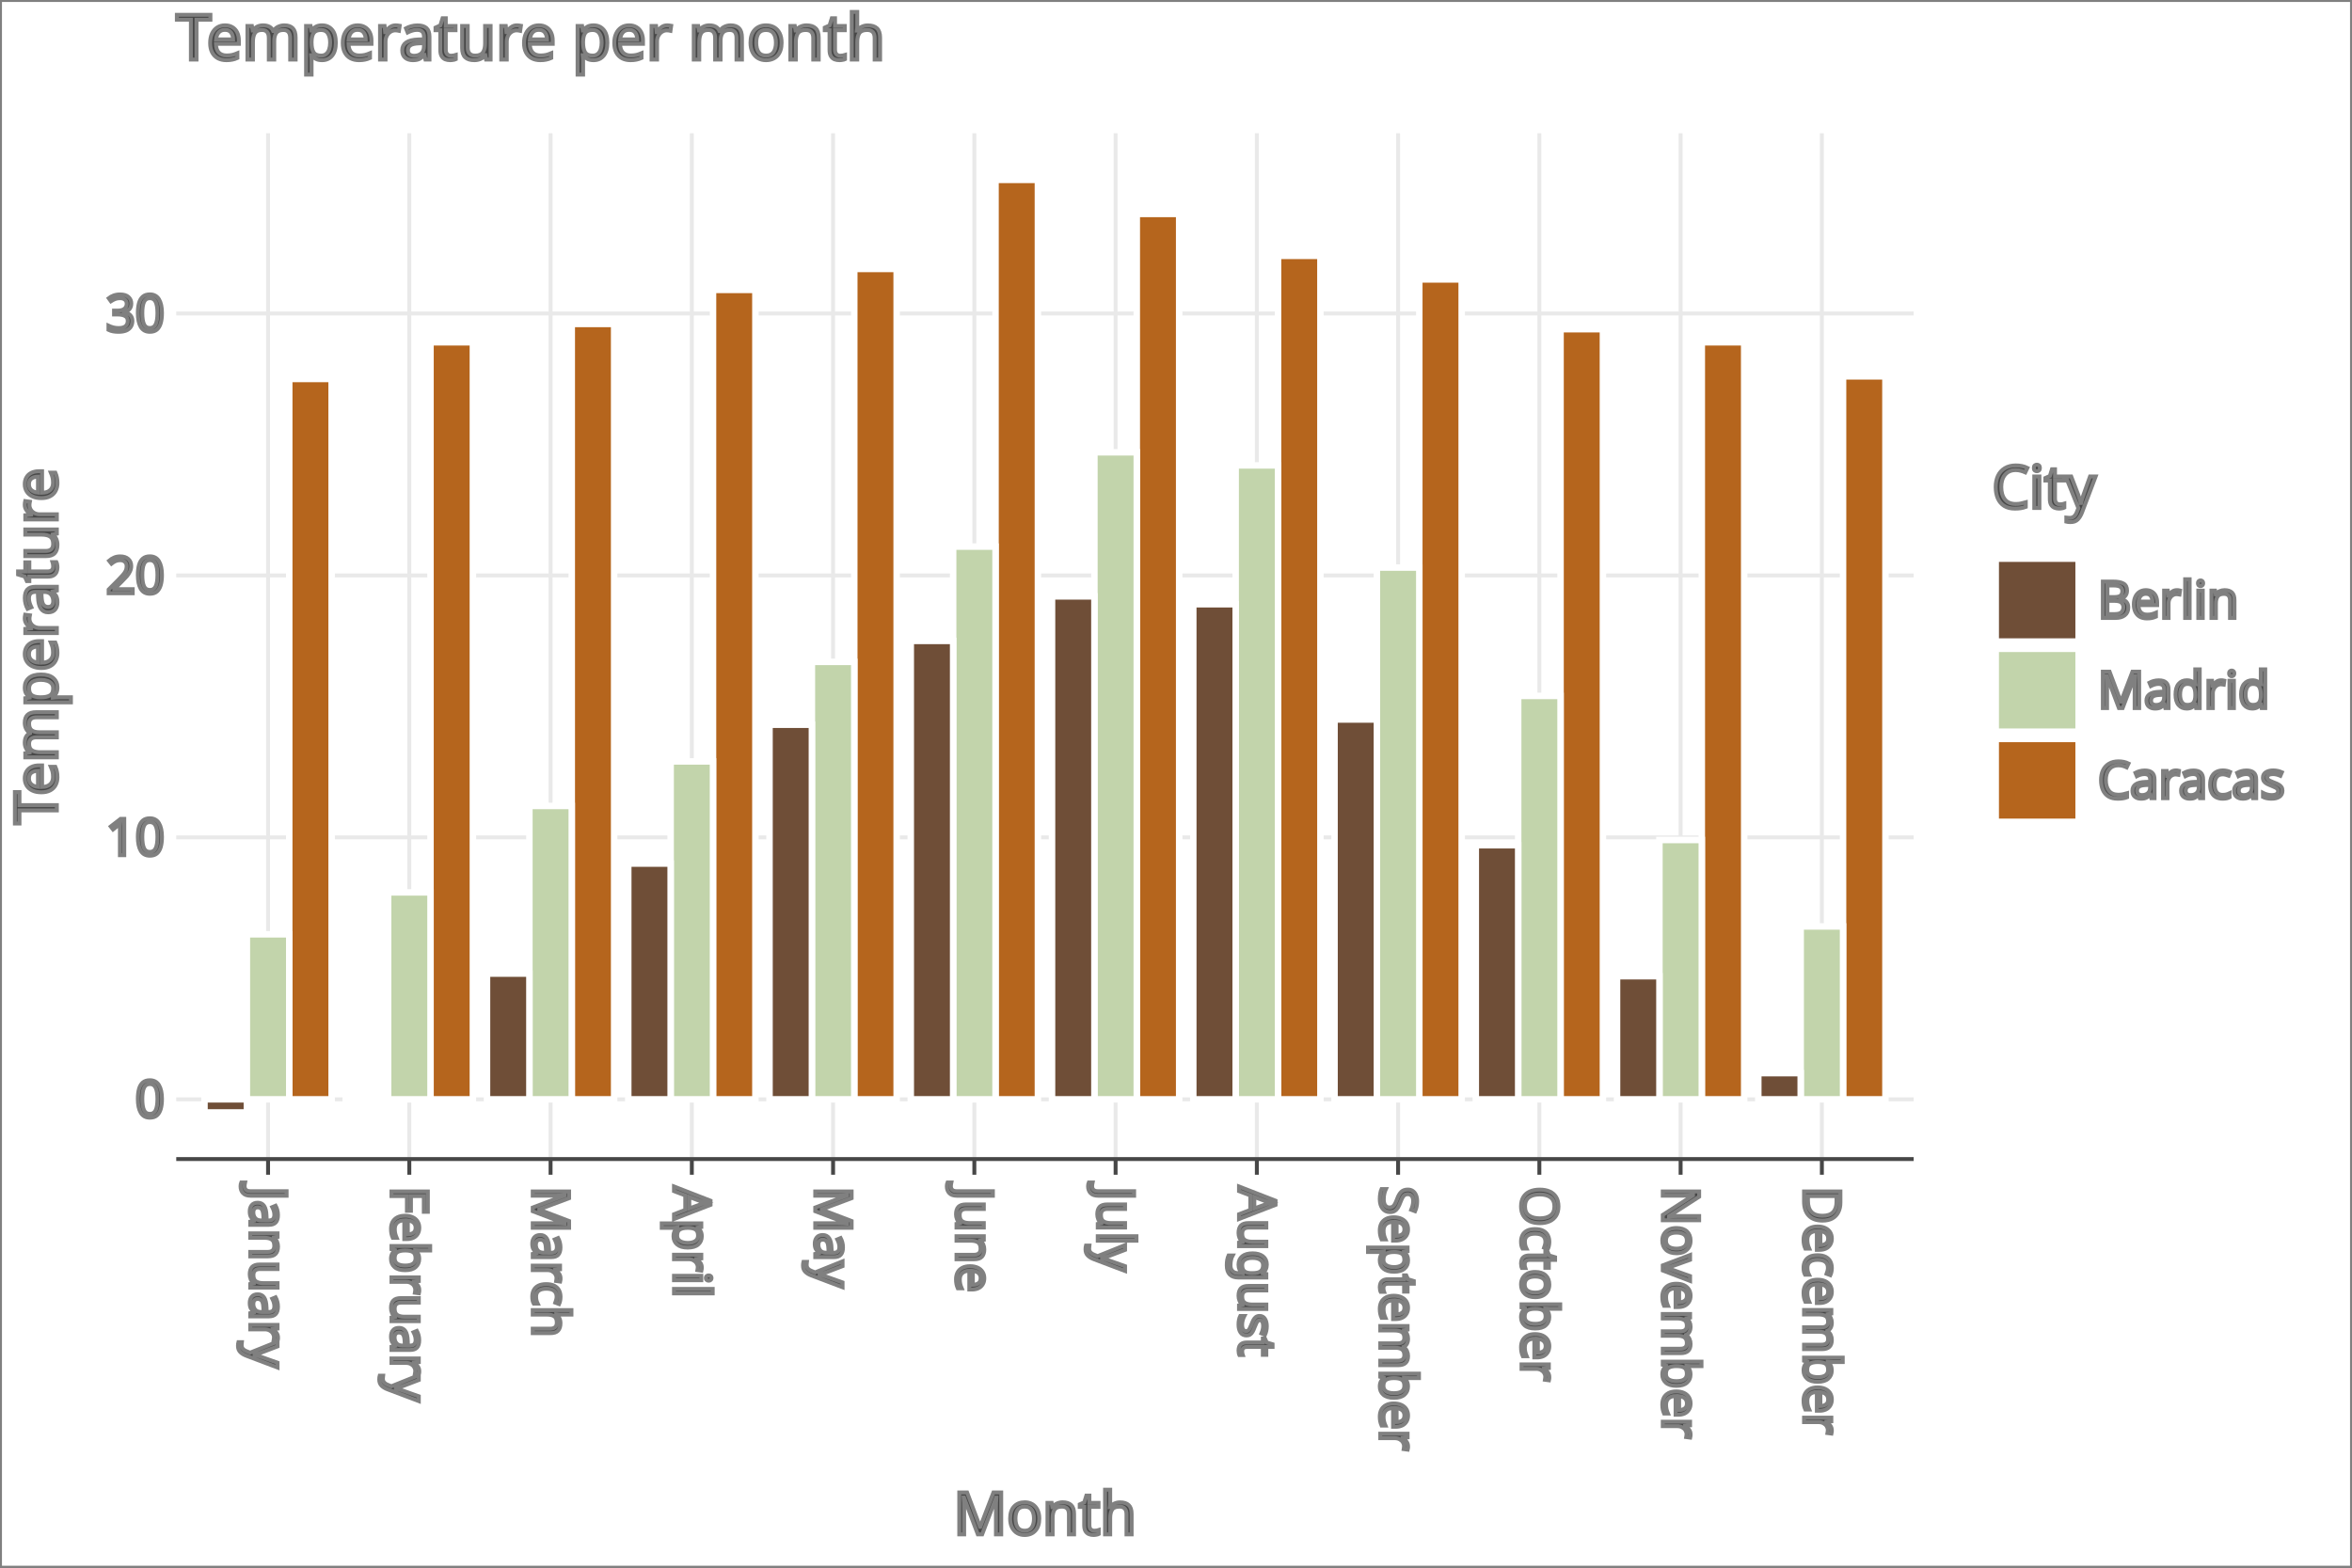
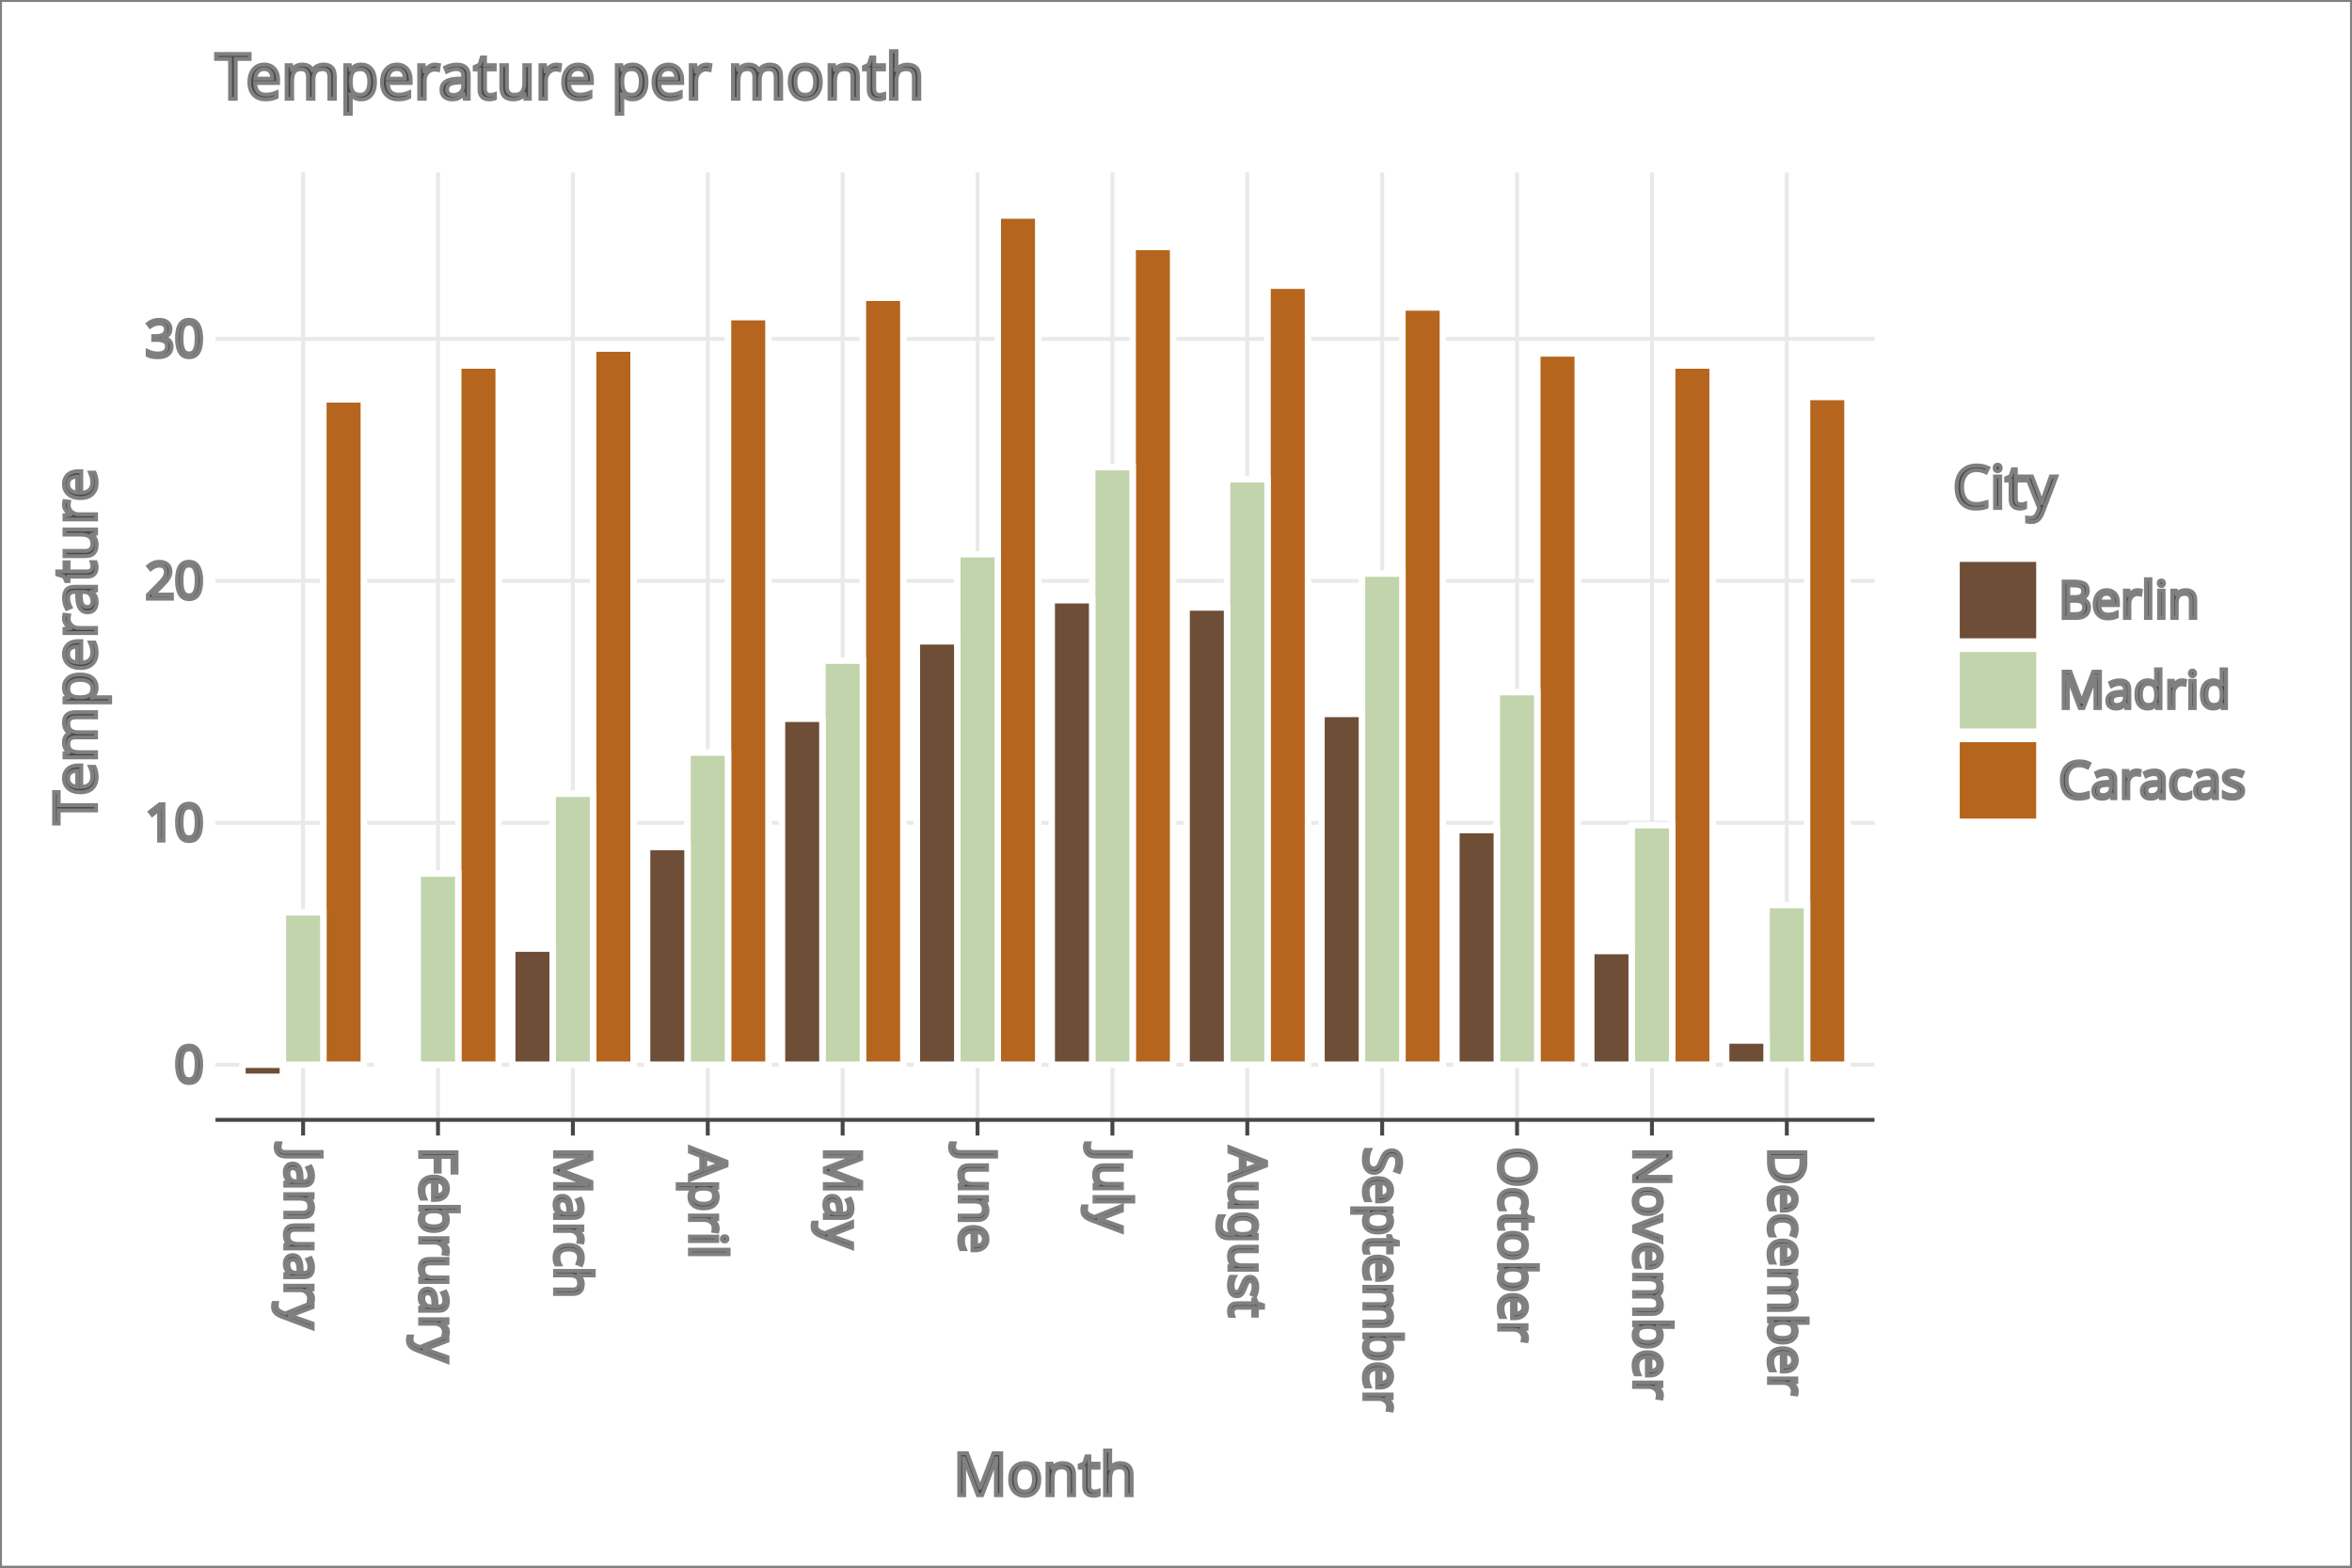
<svg xmlns="http://www.w3.org/2000/svg" class="plt-container" width="600.0" height="400.0" stroke="gray" stroke-width="1">
  <style type="text/css">
  .plt-container {
   font-family: Lucida Grande, sans-serif;
   user-select: none;
   -webkit-user-select: none;
   -moz-user-select: none;
   -ms-user-select: none;
}
text {
   text-rendering: optimizeLegibility;
}
- #p23Db18 .plot-title {
+ #p4g00Es .plot-title {
   fill: #474747;
   font-family: Lucida Grande, sans-serif;
   font-size: 16.0px;
   font-weight: normal;
   font-style: normal;   
}
- #p23Db18 .plot-subtitle {
+ #p4g00Es .plot-subtitle {
   fill: #474747;
   font-family: Lucida Grande, sans-serif;
   font-size: 15.0px;
   font-weight: normal;
   font-style: normal;   
}
- #p23Db18 .plot-caption {
-    fill: #474747;
-    font-family: Lucida Grande, sans-serif;
-    font-size: 13.0px;
-    font-weight: normal;
-    font-style: normal;   
- }
- #p23Db18 .legend-title {
+ #p4g00Es .plot-caption {
+    fill: #474747;
+    font-family: Lucida Grande, sans-serif;
+    font-size: 13.0px;
+    font-weight: normal;
+    font-style: normal;   
+ }
+ #p4g00Es .legend-title {
   fill: #474747;
   font-family: Lucida Grande, sans-serif;
   font-size: 15.0px;
   font-weight: normal;
   font-style: normal;   
}
- #p23Db18 .legend-item {
-    fill: #474747;
-    font-family: Lucida Grande, sans-serif;
-    font-size: 13.0px;
-    font-weight: normal;
-    font-style: normal;   
- }
- #p23Db18 .axis-title-x {
+ #p4g00Es .legend-item {
+    fill: #474747;
+    font-family: Lucida Grande, sans-serif;
+    font-size: 13.0px;
+    font-weight: normal;
+    font-style: normal;   
+ }
+ #p4g00Es .axis-title-x {
   fill: #474747;
   font-family: Lucida Grande, sans-serif;
   font-size: 15.0px;
   font-weight: normal;
   font-style: normal;   
}
- #p23Db18 .axis-text-x {
-    fill: #474747;
-    font-family: Lucida Grande, sans-serif;
-    font-size: 13.0px;
-    font-weight: normal;
-    font-style: normal;   
- }
- #dsbYiVh .axis-tooltip-text-x {
+ #p4g00Es .axis-text-x {
+    fill: #474747;
+    font-family: Lucida Grande, sans-serif;
+    font-size: 13.0px;
+    font-weight: normal;
+    font-style: normal;   
+ }
+ #dS9YhXr .axis-tooltip-text-x {
   fill: #ffffff;
   font-family: Lucida Grande, sans-serif;
   font-size: 13.0px;
   font-weight: normal;
   font-style: normal;   
}
- #p23Db18 .axis-title-y {
+ #p4g00Es .axis-title-y {
   fill: #474747;
   font-family: Lucida Grande, sans-serif;
   font-size: 15.0px;
   font-weight: normal;
   font-style: normal;   
}
- #p23Db18 .axis-text-y {
-    fill: #474747;
-    font-family: Lucida Grande, sans-serif;
-    font-size: 13.0px;
-    font-weight: normal;
-    font-style: normal;   
- }
- #dsbYiVh .axis-tooltip-text-y {
+ #p4g00Es .axis-text-y {
+    fill: #474747;
+    font-family: Lucida Grande, sans-serif;
+    font-size: 13.0px;
+    font-weight: normal;
+    font-style: normal;   
+ }
+ #dS9YhXr .axis-tooltip-text-y {
   fill: #ffffff;
   font-family: Lucida Grande, sans-serif;
   font-size: 13.0px;
   font-weight: normal;
   font-style: normal;   
}
- #p23Db18 .facet-strip-text-x {
-    fill: #474747;
-    font-family: Lucida Grande, sans-serif;
-    font-size: 13.0px;
-    font-weight: normal;
-    font-style: normal;   
- }
- #p23Db18 .facet-strip-text-y {
-    fill: #474747;
-    font-family: Lucida Grande, sans-serif;
-    font-size: 13.0px;
-    font-weight: normal;
-    font-style: normal;   
- }
- #dsbYiVh .tooltip-text {
-    fill: #474747;
-    font-family: Lucida Grande, sans-serif;
-    font-size: 13.0px;
-    font-weight: normal;
-    font-style: normal;   
- }
- #dsbYiVh .tooltip-title {
+ #p4g00Es .facet-strip-text-x {
+    fill: #474747;
+    font-family: Lucida Grande, sans-serif;
+    font-size: 13.0px;
+    font-weight: normal;
+    font-style: normal;   
+ }
+ #p4g00Es .facet-strip-text-y {
+    fill: #474747;
+    font-family: Lucida Grande, sans-serif;
+    font-size: 13.0px;
+    font-weight: normal;
+    font-style: normal;   
+ }
+ #dS9YhXr .tooltip-text {
+    fill: #474747;
+    font-family: Lucida Grande, sans-serif;
+    font-size: 13.0px;
+    font-weight: normal;
+    font-style: normal;   
+ }
+ #dS9YhXr .tooltip-title {
   fill: #474747;
   font-family: Lucida Grande, sans-serif;
   font-size: 13.0px;
   font-weight: bold;
   font-style: normal;   
}
- #dsbYiVh .tooltip-label {
+ #dS9YhXr .tooltip-label {
   fill: #474747;
   font-family: Lucida Grande, sans-serif;
   font-size: 13.0px;
   font-weight: bold;
   font-style: normal;   
}

  </style>
-   <g id="p23Db18">
+   <g id="p4g00Es">
    <path fill-rule="evenodd" fill="rgb(255,255,255)" fill-opacity="1.0" d="M0.0 0.0 L0.0 400.0 L600.0 400.0 L600.0 0.0 Z">
    </path>
-     <g transform="translate(23.0 34.0 ) ">
-       <g transform="translate(21.96121 261.737 ) ">
-         <line x1="23.422" y1="-0.0" x2="23.422" y2="-261.737" stroke="rgb(233,233,233)" stroke-opacity="1.0" stroke-width="1.0">
-         </line>
-         <line x1="59.457" y1="-0.0" x2="59.457" y2="-261.737" stroke="rgb(233,233,233)" stroke-opacity="1.0" stroke-width="1.0">
-         </line>
-         <line x1="95.491" y1="-0.0" x2="95.491" y2="-261.737" stroke="rgb(233,233,233)" stroke-opacity="1.0" stroke-width="1.0">
-         </line>
-         <line x1="131.526" y1="-0.0" x2="131.526" y2="-261.737" stroke="rgb(233,233,233)" stroke-opacity="1.0" stroke-width="1.0">
-         </line>
-         <line x1="167.56" y1="-0.0" x2="167.56" y2="-261.737" stroke="rgb(233,233,233)" stroke-opacity="1.0" stroke-width="1.0">
-         </line>
-         <line x1="203.595" y1="-0.0" x2="203.595" y2="-261.737" stroke="rgb(233,233,233)" stroke-opacity="1.0" stroke-width="1.0">
-         </line>
-         <line x1="239.629" y1="-0.0" x2="239.629" y2="-261.737" stroke="rgb(233,233,233)" stroke-opacity="1.0" stroke-width="1.0">
-         </line>
-         <line x1="275.664" y1="-0.0" x2="275.664" y2="-261.737" stroke="rgb(233,233,233)" stroke-opacity="1.0" stroke-width="1.0">
-         </line>
-         <line x1="311.698" y1="-0.0" x2="311.698" y2="-261.737" stroke="rgb(233,233,233)" stroke-opacity="1.0" stroke-width="1.0">
-         </line>
-         <line x1="347.733" y1="-0.0" x2="347.733" y2="-261.737" stroke="rgb(233,233,233)" stroke-opacity="1.0" stroke-width="1.0">
-         </line>
-         <line x1="383.767" y1="-0.0" x2="383.767" y2="-261.737" stroke="rgb(233,233,233)" stroke-opacity="1.0" stroke-width="1.0">
-         </line>
-         <line x1="419.802" y1="-0.0" x2="419.802" y2="-261.737" stroke="rgb(233,233,233)" stroke-opacity="1.0" stroke-width="1.0">
-         </line>
-         <g transform="translate(23.42243 0.0 ) ">
-           <line stroke-width="1.0" stroke="rgb(71,71,71)" stroke-opacity="1.0" x2="0.0" y2="4.0">
-           </line>
-           <g transform="translate(0.0 7.0 ) rotate(90.0 ) ">
-             <text class="axis-text-x" dy="0.35em">
-             January
-             </text>
-           </g>
-         </g>
-         <g transform="translate(59.45693 0.0 ) ">
-           <line stroke-width="1.0" stroke="rgb(71,71,71)" stroke-opacity="1.0" x2="0.0" y2="4.0">
-           </line>
-           <g transform="translate(0.0 7.0 ) rotate(90.0 ) ">
-             <text class="axis-text-x" dy="0.35em">
-             February
-             </text>
-           </g>
-         </g>
-         <g transform="translate(95.49144 0.0 ) ">
-           <line stroke-width="1.0" stroke="rgb(71,71,71)" stroke-opacity="1.0" x2="0.0" y2="4.0">
-           </line>
-           <g transform="translate(0.0 7.0 ) rotate(90.0 ) ">
-             <text class="axis-text-x" dy="0.35em">
-             March
-             </text>
-           </g>
-         </g>
-         <g transform="translate(131.5259 0.0 ) ">
-           <line stroke-width="1.0" stroke="rgb(71,71,71)" stroke-opacity="1.0" x2="0.0" y2="4.0">
-           </line>
-           <g transform="translate(0.0 7.0 ) rotate(90.0 ) ">
-             <text class="axis-text-x" dy="0.35em">
-             April
-             </text>
-           </g>
-         </g>
-         <g transform="translate(167.5604 0.0 ) ">
-           <line stroke-width="1.0" stroke="rgb(71,71,71)" stroke-opacity="1.0" x2="0.0" y2="4.0">
-           </line>
-           <g transform="translate(0.0 7.0 ) rotate(90.0 ) ">
-             <text class="axis-text-x" dy="0.35em">
-             May
-             </text>
-           </g>
-         </g>
-         <g transform="translate(203.595 0.0 ) ">
-           <line stroke-width="1.0" stroke="rgb(71,71,71)" stroke-opacity="1.0" x2="0.0" y2="4.0">
-           </line>
-           <g transform="translate(0.0 7.0 ) rotate(90.0 ) ">
-             <text class="axis-text-x" dy="0.35em">
-             June
-             </text>
-           </g>
-         </g>
-         <g transform="translate(239.6295 0.0 ) ">
-           <line stroke-width="1.0" stroke="rgb(71,71,71)" stroke-opacity="1.0" x2="0.0" y2="4.0">
-           </line>
-           <g transform="translate(0.0 7.0 ) rotate(90.0 ) ">
-             <text class="axis-text-x" dy="0.35em">
-             July
-             </text>
-           </g>
-         </g>
-         <g transform="translate(275.664 0.0 ) ">
-           <line stroke-width="1.0" stroke="rgb(71,71,71)" stroke-opacity="1.0" x2="0.0" y2="4.0">
-           </line>
-           <g transform="translate(0.0 7.0 ) rotate(90.0 ) ">
-             <text class="axis-text-x" dy="0.35em">
-             August
-             </text>
-           </g>
-         </g>
-         <g transform="translate(311.6985 0.0 ) ">
-           <line stroke-width="1.0" stroke="rgb(71,71,71)" stroke-opacity="1.0" x2="0.0" y2="4.0">
-           </line>
-           <g transform="translate(0.0 7.0 ) rotate(90.0 ) ">
-             <text class="axis-text-x" dy="0.35em">
-             September
-             </text>
-           </g>
-         </g>
-         <g transform="translate(347.733 0.0 ) ">
-           <line stroke-width="1.0" stroke="rgb(71,71,71)" stroke-opacity="1.0" x2="0.0" y2="4.0">
-           </line>
-           <g transform="translate(0.0 7.0 ) rotate(90.0 ) ">
-             <text class="axis-text-x" dy="0.35em">
-             October
-             </text>
-           </g>
-         </g>
-         <g transform="translate(383.7675 0.0 ) ">
-           <line stroke-width="1.0" stroke="rgb(71,71,71)" stroke-opacity="1.0" x2="0.0" y2="4.0">
-           </line>
-           <g transform="translate(0.0 7.0 ) rotate(90.0 ) ">
-             <text class="axis-text-x" dy="0.35em">
-             November
-             </text>
-           </g>
-         </g>
-         <g transform="translate(419.802 0.0 ) ">
-           <line stroke-width="1.0" stroke="rgb(71,71,71)" stroke-opacity="1.0" x2="0.0" y2="4.0">
-           </line>
-           <g transform="translate(0.0 7.0 ) rotate(90.0 ) ">
-             <text class="axis-text-x" dy="0.35em">
-             December
-             </text>
-           </g>
-         </g>
-         <line x1="0.0" y1="0.0" x2="443.224" y2="0.0" stroke-width="1.0" stroke="rgb(71,71,71)" stroke-opacity="1.0">
-         </line>
-       </g>
+     <g transform="translate(33.0 44.0 ) ">
      <g transform="translate(21.96121 0.0 ) ">
-         <line x1="0.0" y1="246.498" x2="443.224" y2="246.498" stroke="rgb(233,233,233)" stroke-opacity="1.0" stroke-width="1.0">
-         </line>
-         <line x1="0.0" y1="179.66" x2="443.224" y2="179.66" stroke="rgb(233,233,233)" stroke-opacity="1.0" stroke-width="1.0">
-         </line>
-         <line x1="0.0" y1="112.822" x2="443.224" y2="112.822" stroke="rgb(233,233,233)" stroke-opacity="1.0" stroke-width="1.0">
-         </line>
-         <line x1="0.0" y1="45.984" x2="443.224" y2="45.984" stroke="rgb(233,233,233)" stroke-opacity="1.0" stroke-width="1.0">
-         </line>
-         <g transform="translate(0.0 246.4979 ) ">
+         <line x1="22.366" y1="241.737" x2="22.366" y2="0.0" stroke="rgb(233,233,233)" stroke-opacity="1.0" stroke-width="1.0" fill="none">
+         </line>
+         <line x1="56.774" y1="241.737" x2="56.774" y2="0.0" stroke="rgb(233,233,233)" stroke-opacity="1.0" stroke-width="1.0" fill="none">
+         </line>
+         <line x1="91.182" y1="241.737" x2="91.182" y2="0.0" stroke="rgb(233,233,233)" stroke-opacity="1.0" stroke-width="1.0" fill="none">
+         </line>
+         <line x1="125.591" y1="241.737" x2="125.591" y2="0.0" stroke="rgb(233,233,233)" stroke-opacity="1.0" stroke-width="1.0" fill="none">
+         </line>
+         <line x1="159.999" y1="241.737" x2="159.999" y2="0.0" stroke="rgb(233,233,233)" stroke-opacity="1.0" stroke-width="1.0" fill="none">
+         </line>
+         <line x1="194.408" y1="241.737" x2="194.408" y2="0.0" stroke="rgb(233,233,233)" stroke-opacity="1.0" stroke-width="1.0" fill="none">
+         </line>
+         <line x1="228.816" y1="241.737" x2="228.816" y2="0.0" stroke="rgb(233,233,233)" stroke-opacity="1.0" stroke-width="1.0" fill="none">
+         </line>
+         <line x1="263.225" y1="241.737" x2="263.225" y2="0.0" stroke="rgb(233,233,233)" stroke-opacity="1.0" stroke-width="1.0" fill="none">
+         </line>
+         <line x1="297.633" y1="241.737" x2="297.633" y2="0.0" stroke="rgb(233,233,233)" stroke-opacity="1.0" stroke-width="1.0" fill="none">
+         </line>
+         <line x1="332.042" y1="241.737" x2="332.042" y2="0.0" stroke="rgb(233,233,233)" stroke-opacity="1.0" stroke-width="1.0" fill="none">
+         </line>
+         <line x1="366.45" y1="241.737" x2="366.45" y2="0.0" stroke="rgb(233,233,233)" stroke-opacity="1.0" stroke-width="1.0" fill="none">
+         </line>
+         <line x1="400.859" y1="241.737" x2="400.859" y2="0.0" stroke="rgb(233,233,233)" stroke-opacity="1.0" stroke-width="1.0" fill="none">
+         </line>
+       </g>
+       <g transform="translate(21.96121 241.737 ) ">
+         <g transform="translate(22.36552 0.0 ) ">
+           <line stroke-width="1.0" stroke="rgb(71,71,71)" stroke-opacity="1.0" x2="0.0" y2="4.0">
+           </line>
+           <g transform="translate(0.0 7.0 ) rotate(90.0 ) ">
+             <text class="axis-text-x" dy="0.35em">
+               <tspan>January</tspan>
+             </text>
+           </g>
+         </g>
+         <g transform="translate(56.77401 0.0 ) ">
+           <line stroke-width="1.0" stroke="rgb(71,71,71)" stroke-opacity="1.0" x2="0.0" y2="4.0">
+           </line>
+           <g transform="translate(0.0 7.0 ) rotate(90.0 ) ">
+             <text class="axis-text-x" dy="0.35em">
+               <tspan>February</tspan>
+             </text>
+           </g>
+         </g>
+         <g transform="translate(91.18249 0.0 ) ">
+           <line stroke-width="1.0" stroke="rgb(71,71,71)" stroke-opacity="1.0" x2="0.0" y2="4.0">
+           </line>
+           <g transform="translate(0.0 7.0 ) rotate(90.0 ) ">
+             <text class="axis-text-x" dy="0.35em">
+               <tspan>March</tspan>
+             </text>
+           </g>
+         </g>
+         <g transform="translate(125.591 0.0 ) ">
+           <line stroke-width="1.0" stroke="rgb(71,71,71)" stroke-opacity="1.0" x2="0.0" y2="4.0">
+           </line>
+           <g transform="translate(0.0 7.0 ) rotate(90.0 ) ">
+             <text class="axis-text-x" dy="0.35em">
+               <tspan>April</tspan>
+             </text>
+           </g>
+         </g>
+         <g transform="translate(159.9995 0.0 ) ">
+           <line stroke-width="1.0" stroke="rgb(71,71,71)" stroke-opacity="1.0" x2="0.0" y2="4.0">
+           </line>
+           <g transform="translate(0.0 7.0 ) rotate(90.0 ) ">
+             <text class="axis-text-x" dy="0.35em">
+               <tspan>May</tspan>
+             </text>
+           </g>
+         </g>
+         <g transform="translate(194.408 0.0 ) ">
+           <line stroke-width="1.0" stroke="rgb(71,71,71)" stroke-opacity="1.0" x2="0.0" y2="4.0">
+           </line>
+           <g transform="translate(0.0 7.0 ) rotate(90.0 ) ">
+             <text class="axis-text-x" dy="0.35em">
+               <tspan>June</tspan>
+             </text>
+           </g>
+         </g>
+         <g transform="translate(228.8164 0.0 ) ">
+           <line stroke-width="1.0" stroke="rgb(71,71,71)" stroke-opacity="1.0" x2="0.0" y2="4.0">
+           </line>
+           <g transform="translate(0.0 7.0 ) rotate(90.0 ) ">
+             <text class="axis-text-x" dy="0.35em">
+               <tspan>July</tspan>
+             </text>
+           </g>
+         </g>
+         <g transform="translate(263.2249 0.0 ) ">
+           <line stroke-width="1.0" stroke="rgb(71,71,71)" stroke-opacity="1.0" x2="0.0" y2="4.0">
+           </line>
+           <g transform="translate(0.0 7.0 ) rotate(90.0 ) ">
+             <text class="axis-text-x" dy="0.35em">
+               <tspan>August</tspan>
+             </text>
+           </g>
+         </g>
+         <g transform="translate(297.6334 0.0 ) ">
+           <line stroke-width="1.0" stroke="rgb(71,71,71)" stroke-opacity="1.0" x2="0.0" y2="4.0">
+           </line>
+           <g transform="translate(0.0 7.0 ) rotate(90.0 ) ">
+             <text class="axis-text-x" dy="0.35em">
+               <tspan>September</tspan>
+             </text>
+           </g>
+         </g>
+         <g transform="translate(332.0419 0.0 ) ">
+           <line stroke-width="1.0" stroke="rgb(71,71,71)" stroke-opacity="1.0" x2="0.0" y2="4.0">
+           </line>
+           <g transform="translate(0.0 7.0 ) rotate(90.0 ) ">
+             <text class="axis-text-x" dy="0.35em">
+               <tspan>October</tspan>
+             </text>
+           </g>
+         </g>
+         <g transform="translate(366.4504 0.0 ) ">
+           <line stroke-width="1.0" stroke="rgb(71,71,71)" stroke-opacity="1.0" x2="0.0" y2="4.0">
+           </line>
+           <g transform="translate(0.0 7.0 ) rotate(90.0 ) ">
+             <text class="axis-text-x" dy="0.35em">
+               <tspan>November</tspan>
+             </text>
+           </g>
+         </g>
+         <g transform="translate(400.8589 0.0 ) ">
+           <line stroke-width="1.0" stroke="rgb(71,71,71)" stroke-opacity="1.0" x2="0.0" y2="4.0">
+           </line>
+           <g transform="translate(0.0 7.0 ) rotate(90.0 ) ">
+             <text class="axis-text-x" dy="0.35em">
+               <tspan>December</tspan>
+             </text>
+           </g>
+         </g>
+         <line x1="0.0" y1="0.0" x2="423.224" y2="0.0" stroke-width="1.0" stroke="rgb(71,71,71)" stroke-opacity="1.0">
+         </line>
+       </g>
+       <g transform="translate(21.96121 0.0 ) ">
+         <line x1="0.0" y1="227.662" x2="423.224" y2="227.662" stroke="rgb(233,233,233)" stroke-opacity="1.0" stroke-width="1.0" fill="none">
+         </line>
+         <line x1="0.0" y1="165.932" x2="423.224" y2="165.932" stroke="rgb(233,233,233)" stroke-opacity="1.0" stroke-width="1.0" fill="none">
+         </line>
+         <line x1="0.0" y1="104.201" x2="423.224" y2="104.201" stroke="rgb(233,233,233)" stroke-opacity="1.0" stroke-width="1.0" fill="none">
+         </line>
+         <line x1="0.0" y1="42.471" x2="423.224" y2="42.471" stroke="rgb(233,233,233)" stroke-opacity="1.0" stroke-width="1.0" fill="none">
+         </line>
+       </g>
+       <g transform="translate(21.96121 0.0 ) ">
+         <g transform="translate(0.0 227.6624 ) ">
          <g transform="translate(-3.0 0.0 ) ">
            <text class="axis-text-y" text-anchor="end" dy="0.35em">
-             0
-             </text>
-           </g>
-         </g>
-         <g transform="translate(0.0 179.6601 ) ">
+               <tspan>0</tspan>
+             </text>
+           </g>
+         </g>
+         <g transform="translate(0.0 165.9318 ) ">
          <g transform="translate(-3.0 0.0 ) ">
            <text class="axis-text-y" text-anchor="end" dy="0.35em">
-             10
-             </text>
-           </g>
-         </g>
-         <g transform="translate(0.0 112.8223 ) ">
+               <tspan>10</tspan>
+             </text>
+           </g>
+         </g>
+         <g transform="translate(0.0 104.2012 ) ">
          <g transform="translate(-3.0 0.0 ) ">
            <text class="axis-text-y" text-anchor="end" dy="0.35em">
-             20
-             </text>
-           </g>
-         </g>
-         <g transform="translate(0.0 45.98443 ) ">
+               <tspan>20</tspan>
+             </text>
+           </g>
+         </g>
+         <g transform="translate(0.0 42.47064 ) ">
          <g transform="translate(-3.0 0.0 ) ">
            <text class="axis-text-y" text-anchor="end" dy="0.35em">
-             30
-             </text>
-           </g>
-         </g>
-       </g>
-       <g transform="translate(21.96121 0.0 ) " clip-path="url(#cZOooGM)" clip-bounds-jfx="[rect (0.0, 0.0), (443.224, 261.737)]">
+               <tspan>30</tspan>
+             </text>
+           </g>
+         </g>
+       </g>
+       <g transform="translate(21.96121 0.0 ) " clip-path="url(#chc06c4)" clip-bounds-jfx="[rect (0.0, 0.0), (423.224, 241.737)]">
        <defs>
-           <clipPath id="cZOooGM">
-             <rect x="0.0" y="0.0" width="443.224" height="261.737">
+           <clipPath id="chc06c4">
+             <rect x="0.0" y="0.0" width="423.224" height="241.737">
            </rect>
          </clipPath>
        </defs>
-         <rect x="425.207" y="62.026" height="184.472" width="10.81" stroke="rgb(255,255,255)" stroke-opacity="1.0" fill="rgb(181,101,29)" fill-opacity="1.0" stroke-width="1.65">
-         </rect>
-         <rect x="389.173" y="53.337" height="193.161" width="10.81" stroke="rgb(255,255,255)" stroke-opacity="1.0" fill="rgb(181,101,29)" fill-opacity="1.0" stroke-width="1.65">
-         </rect>
-         <rect x="353.138" y="49.995" height="196.503" width="10.81" stroke="rgb(255,255,255)" stroke-opacity="1.0" fill="rgb(181,101,29)" fill-opacity="1.0" stroke-width="1.65">
-         </rect>
-         <rect x="317.104" y="37.296" height="209.202" width="10.81" stroke="rgb(255,255,255)" stroke-opacity="1.0" fill="rgb(181,101,29)" fill-opacity="1.0" stroke-width="1.65">
-         </rect>
-         <rect x="281.069" y="31.28" height="215.218" width="10.81" stroke="rgb(255,255,255)" stroke-opacity="1.0" fill="rgb(181,101,29)" fill-opacity="1.0" stroke-width="1.65">
-         </rect>
-         <rect x="245.035" y="20.586" height="225.912" width="10.81" stroke="rgb(255,255,255)" stroke-opacity="1.0" fill="rgb(181,101,29)" fill-opacity="1.0" stroke-width="1.65">
-         </rect>
-         <rect x="209" y="11.897" height="234.601" width="10.81" stroke="rgb(255,255,255)" stroke-opacity="1.0" fill="rgb(181,101,29)" fill-opacity="1.0" stroke-width="1.65">
-         </rect>
-         <rect x="172.966" y="34.622" height="211.876" width="10.81" stroke="rgb(255,255,255)" stroke-opacity="1.0" fill="rgb(181,101,29)" fill-opacity="1.0" stroke-width="1.65">
-         </rect>
-         <rect x="136.931" y="39.969" height="206.529" width="10.81" stroke="rgb(255,255,255)" stroke-opacity="1.0" fill="rgb(181,101,29)" fill-opacity="1.0" stroke-width="1.65">
-         </rect>
-         <rect x="100.897" y="48.658" height="197.84" width="10.81" stroke="rgb(255,255,255)" stroke-opacity="1.0" fill="rgb(181,101,29)" fill-opacity="1.0" stroke-width="1.65">
-         </rect>
-         <rect x="64.862" y="53.337" height="193.161" width="10.81" stroke="rgb(255,255,255)" stroke-opacity="1.0" fill="rgb(181,101,29)" fill-opacity="1.0" stroke-width="1.65">
-         </rect>
-         <rect x="28.828" y="62.694" height="183.804" width="10.81" stroke="rgb(255,255,255)" stroke-opacity="1.0" fill="rgb(181,101,29)" fill-opacity="1.0" stroke-width="1.65">
-         </rect>
-         <rect x="414.397" y="202.385" height="44.113" width="10.81" stroke="rgb(255,255,255)" stroke-opacity="1.0" fill="rgb(194,212,171)" fill-opacity="1.0" stroke-width="1.65">
-         </rect>
-         <rect x="378.362" y="180.328" height="66.169" width="10.81" stroke="rgb(255,255,255)" stroke-opacity="1.0" fill="rgb(194,212,171)" fill-opacity="1.0" stroke-width="1.65">
-         </rect>
-         <rect x="342.328" y="143.568" height="102.93" width="10.81" stroke="rgb(255,255,255)" stroke-opacity="1.0" fill="rgb(194,212,171)" fill-opacity="1.0" stroke-width="1.65">
-         </rect>
-         <rect x="306.293" y="110.817" height="135.681" width="10.81" stroke="rgb(255,255,255)" stroke-opacity="1.0" fill="rgb(194,212,171)" fill-opacity="1.0" stroke-width="1.65">
-         </rect>
-         <rect x="270.259" y="84.75" height="161.748" width="10.81" stroke="rgb(255,255,255)" stroke-opacity="1.0" fill="rgb(194,212,171)" fill-opacity="1.0" stroke-width="1.65">
-         </rect>
-         <rect x="234.224" y="81.408" height="165.089" width="10.81" stroke="rgb(255,255,255)" stroke-opacity="1.0" fill="rgb(194,212,171)" fill-opacity="1.0" stroke-width="1.65">
-         </rect>
-         <rect x="198.19" y="105.47" height="141.028" width="10.81" stroke="rgb(255,255,255)" stroke-opacity="1.0" fill="rgb(194,212,171)" fill-opacity="1.0" stroke-width="1.65">
-         </rect>
-         <rect x="162.155" y="134.879" height="111.619" width="10.81" stroke="rgb(255,255,255)" stroke-opacity="1.0" fill="rgb(194,212,171)" fill-opacity="1.0" stroke-width="1.65">
-         </rect>
-         <rect x="126.121" y="160.277" height="86.221" width="10.81" stroke="rgb(255,255,255)" stroke-opacity="1.0" fill="rgb(194,212,171)" fill-opacity="1.0" stroke-width="1.65">
-         </rect>
-         <rect x="90.086" y="171.64" height="74.858" width="10.81" stroke="rgb(255,255,255)" stroke-opacity="1.0" fill="rgb(194,212,171)" fill-opacity="1.0" stroke-width="1.65">
-         </rect>
-         <rect x="54.052" y="193.696" height="52.802" width="10.81" stroke="rgb(255,255,255)" stroke-opacity="1.0" fill="rgb(194,212,171)" fill-opacity="1.0" stroke-width="1.65">
-         </rect>
-         <rect x="18.017" y="204.39" height="42.108" width="10.81" stroke="rgb(255,255,255)" stroke-opacity="1.0" fill="rgb(194,212,171)" fill-opacity="1.0" stroke-width="1.65">
-         </rect>
-         <rect x="403.586" y="239.814" height="6.684" width="10.81" stroke="rgb(255,255,255)" stroke-opacity="1.0" fill="rgb(111,78,55)" fill-opacity="1.0" stroke-width="1.65">
-         </rect>
-         <rect x="367.552" y="215.084" height="31.414" width="10.81" stroke="rgb(255,255,255)" stroke-opacity="1.0" fill="rgb(111,78,55)" fill-opacity="1.0" stroke-width="1.65">
-         </rect>
-         <rect x="331.517" y="181.665" height="64.833" width="10.81" stroke="rgb(255,255,255)" stroke-opacity="1.0" fill="rgb(111,78,55)" fill-opacity="1.0" stroke-width="1.65">
-         </rect>
-         <rect x="295.483" y="149.583" height="96.915" width="10.81" stroke="rgb(255,255,255)" stroke-opacity="1.0" fill="rgb(111,78,55)" fill-opacity="1.0" stroke-width="1.65">
-         </rect>
-         <rect x="259.448" y="120.174" height="126.324" width="10.81" stroke="rgb(255,255,255)" stroke-opacity="1.0" fill="rgb(111,78,55)" fill-opacity="1.0" stroke-width="1.65">
-         </rect>
-         <rect x="223.414" y="118.169" height="128.329" width="10.81" stroke="rgb(255,255,255)" stroke-opacity="1.0" fill="rgb(111,78,55)" fill-opacity="1.0" stroke-width="1.65">
-         </rect>
-         <rect x="187.379" y="129.532" height="116.966" width="10.81" stroke="rgb(255,255,255)" stroke-opacity="1.0" fill="rgb(111,78,55)" fill-opacity="1.0" stroke-width="1.65">
-         </rect>
-         <rect x="151.345" y="150.92" height="95.578" width="10.81" stroke="rgb(255,255,255)" stroke-opacity="1.0" fill="rgb(111,78,55)" fill-opacity="1.0" stroke-width="1.65">
-         </rect>
-         <rect x="115.31" y="186.344" height="60.154" width="10.81" stroke="rgb(255,255,255)" stroke-opacity="1.0" fill="rgb(111,78,55)" fill-opacity="1.0" stroke-width="1.65">
-         </rect>
-         <rect x="79.276" y="214.416" height="32.082" width="10.81" stroke="rgb(255,255,255)" stroke-opacity="1.0" fill="rgb(111,78,55)" fill-opacity="1.0" stroke-width="1.65">
-         </rect>
-         <rect x="43.241" y="246.498" height="0.1" width="10.81" stroke="rgb(255,255,255)" stroke-opacity="1.0" fill="rgb(111,78,55)" fill-opacity="1.0" stroke-width="1.65">
-         </rect>
-         <rect x="7.207" y="246.498" height="3.342" width="10.81" stroke="rgb(255,255,255)" stroke-opacity="1.0" fill="rgb(111,78,55)" fill-opacity="1.0" stroke-width="1.65">
+         <rect x="406.02" y="57.286" height="170.376" width="10.323" stroke="rgb(255,255,255)" stroke-opacity="1.0" fill="rgb(181,101,29)" fill-opacity="1.0" stroke-width="1.65">
+         </rect>
+         <rect x="371.612" y="49.261" height="178.401" width="10.323" stroke="rgb(255,255,255)" stroke-opacity="1.0" fill="rgb(181,101,29)" fill-opacity="1.0" stroke-width="1.65">
+         </rect>
+         <rect x="337.203" y="46.174" height="181.488" width="10.323" stroke="rgb(255,255,255)" stroke-opacity="1.0" fill="rgb(181,101,29)" fill-opacity="1.0" stroke-width="1.65">
+         </rect>
+         <rect x="302.795" y="34.446" height="193.217" width="10.323" stroke="rgb(255,255,255)" stroke-opacity="1.0" fill="rgb(181,101,29)" fill-opacity="1.0" stroke-width="1.65">
+         </rect>
+         <rect x="268.386" y="28.89" height="198.772" width="10.323" stroke="rgb(255,255,255)" stroke-opacity="1.0" fill="rgb(181,101,29)" fill-opacity="1.0" stroke-width="1.65">
+         </rect>
+         <rect x="233.978" y="19.013" height="208.649" width="10.323" stroke="rgb(255,255,255)" stroke-opacity="1.0" fill="rgb(181,101,29)" fill-opacity="1.0" stroke-width="1.65">
+         </rect>
+         <rect x="199.569" y="10.988" height="216.674" width="10.323" stroke="rgb(255,255,255)" stroke-opacity="1.0" fill="rgb(181,101,29)" fill-opacity="1.0" stroke-width="1.65">
+         </rect>
+         <rect x="165.161" y="31.976" height="195.686" width="10.323" stroke="rgb(255,255,255)" stroke-opacity="1.0" fill="rgb(181,101,29)" fill-opacity="1.0" stroke-width="1.65">
+         </rect>
+         <rect x="130.752" y="36.915" height="190.747" width="10.323" stroke="rgb(255,255,255)" stroke-opacity="1.0" fill="rgb(181,101,29)" fill-opacity="1.0" stroke-width="1.65">
+         </rect>
+         <rect x="96.344" y="44.94" height="182.723" width="10.323" stroke="rgb(255,255,255)" stroke-opacity="1.0" fill="rgb(181,101,29)" fill-opacity="1.0" stroke-width="1.65">
+         </rect>
+         <rect x="61.935" y="49.261" height="178.401" width="10.323" stroke="rgb(255,255,255)" stroke-opacity="1.0" fill="rgb(181,101,29)" fill-opacity="1.0" stroke-width="1.65">
+         </rect>
+         <rect x="27.527" y="57.903" height="169.759" width="10.323" stroke="rgb(255,255,255)" stroke-opacity="1.0" fill="rgb(181,101,29)" fill-opacity="1.0" stroke-width="1.65">
+         </rect>
+         <rect x="395.698" y="186.92" height="40.742" width="10.323" stroke="rgb(255,255,255)" stroke-opacity="1.0" fill="rgb(194,212,171)" fill-opacity="1.0" stroke-width="1.65">
+         </rect>
+         <rect x="361.289" y="166.549" height="61.113" width="10.323" stroke="rgb(255,255,255)" stroke-opacity="1.0" fill="rgb(194,212,171)" fill-opacity="1.0" stroke-width="1.65">
+         </rect>
+         <rect x="326.881" y="132.597" height="95.065" width="10.323" stroke="rgb(255,255,255)" stroke-opacity="1.0" fill="rgb(194,212,171)" fill-opacity="1.0" stroke-width="1.65">
+         </rect>
+         <rect x="292.472" y="102.349" height="125.313" width="10.323" stroke="rgb(255,255,255)" stroke-opacity="1.0" fill="rgb(194,212,171)" fill-opacity="1.0" stroke-width="1.65">
+         </rect>
+         <rect x="258.064" y="78.274" height="149.388" width="10.323" stroke="rgb(255,255,255)" stroke-opacity="1.0" fill="rgb(194,212,171)" fill-opacity="1.0" stroke-width="1.65">
+         </rect>
+         <rect x="223.655" y="75.188" height="152.475" width="10.323" stroke="rgb(255,255,255)" stroke-opacity="1.0" fill="rgb(194,212,171)" fill-opacity="1.0" stroke-width="1.65">
+         </rect>
+         <rect x="189.247" y="97.411" height="130.252" width="10.323" stroke="rgb(255,255,255)" stroke-opacity="1.0" fill="rgb(194,212,171)" fill-opacity="1.0" stroke-width="1.65">
+         </rect>
+         <rect x="154.838" y="124.572" height="103.09" width="10.323" stroke="rgb(255,255,255)" stroke-opacity="1.0" fill="rgb(194,212,171)" fill-opacity="1.0" stroke-width="1.65">
+         </rect>
+         <rect x="120.43" y="148.03" height="79.632" width="10.323" stroke="rgb(255,255,255)" stroke-opacity="1.0" fill="rgb(194,212,171)" fill-opacity="1.0" stroke-width="1.65">
+         </rect>
+         <rect x="86.021" y="158.524" height="69.138" width="10.323" stroke="rgb(255,255,255)" stroke-opacity="1.0" fill="rgb(194,212,171)" fill-opacity="1.0" stroke-width="1.65">
+         </rect>
+         <rect x="51.613" y="178.895" height="48.767" width="10.323" stroke="rgb(255,255,255)" stroke-opacity="1.0" fill="rgb(194,212,171)" fill-opacity="1.0" stroke-width="1.65">
+         </rect>
+         <rect x="17.204" y="188.772" height="38.89" width="10.323" stroke="rgb(255,255,255)" stroke-opacity="1.0" fill="rgb(194,212,171)" fill-opacity="1.0" stroke-width="1.65">
+         </rect>
+         <rect x="385.375" y="221.489" height="6.173" width="10.323" stroke="rgb(255,255,255)" stroke-opacity="1.0" fill="rgb(111,78,55)" fill-opacity="1.0" stroke-width="1.65">
+         </rect>
+         <rect x="350.967" y="198.649" height="29.013" width="10.323" stroke="rgb(255,255,255)" stroke-opacity="1.0" fill="rgb(111,78,55)" fill-opacity="1.0" stroke-width="1.65">
+         </rect>
+         <rect x="316.558" y="167.784" height="59.879" width="10.323" stroke="rgb(255,255,255)" stroke-opacity="1.0" fill="rgb(111,78,55)" fill-opacity="1.0" stroke-width="1.65">
+         </rect>
+         <rect x="282.15" y="138.153" height="89.509" width="10.323" stroke="rgb(255,255,255)" stroke-opacity="1.0" fill="rgb(111,78,55)" fill-opacity="1.0" stroke-width="1.65">
+         </rect>
+         <rect x="247.741" y="110.992" height="116.671" width="10.323" stroke="rgb(255,255,255)" stroke-opacity="1.0" fill="rgb(111,78,55)" fill-opacity="1.0" stroke-width="1.65">
+         </rect>
+         <rect x="213.333" y="109.14" height="118.523" width="10.323" stroke="rgb(255,255,255)" stroke-opacity="1.0" fill="rgb(111,78,55)" fill-opacity="1.0" stroke-width="1.65">
+         </rect>
+         <rect x="178.924" y="119.634" height="108.029" width="10.323" stroke="rgb(255,255,255)" stroke-opacity="1.0" fill="rgb(111,78,55)" fill-opacity="1.0" stroke-width="1.65">
+         </rect>
+         <rect x="144.516" y="139.388" height="88.275" width="10.323" stroke="rgb(255,255,255)" stroke-opacity="1.0" fill="rgb(111,78,55)" fill-opacity="1.0" stroke-width="1.65">
+         </rect>
+         <rect x="110.107" y="172.105" height="55.558" width="10.323" stroke="rgb(255,255,255)" stroke-opacity="1.0" fill="rgb(111,78,55)" fill-opacity="1.0" stroke-width="1.65">
+         </rect>
+         <rect x="75.699" y="198.032" height="29.631" width="10.323" stroke="rgb(255,255,255)" stroke-opacity="1.0" fill="rgb(111,78,55)" fill-opacity="1.0" stroke-width="1.65">
+         </rect>
+         <rect x="41.29" y="227.662" height="0.1" width="10.323" stroke="rgb(255,255,255)" stroke-opacity="1.0" fill="rgb(111,78,55)" fill-opacity="1.0" stroke-width="1.65">
+         </rect>
+         <rect x="6.882" y="227.662" height="3.087" width="10.323" stroke="rgb(255,255,255)" stroke-opacity="1.0" fill="rgb(111,78,55)" fill-opacity="1.0" stroke-width="1.65">
        </rect>
      </g>
    </g>
-     <g transform="translate(44.96121 15.2 ) ">
+     <g transform="translate(54.96121 25.2 ) ">
      <text class="plot-title" y="0.0">
-       Temperature per month
+         <tspan>Temperature per month</tspan>
      </text>
    </g>
-     <g transform="translate(14.5 164.8685 ) rotate(-90.0 ) ">
+     <g transform="translate(24.5 164.8685 ) rotate(-90.0 ) ">
      <text class="axis-title-y" y="0.0" text-anchor="middle">
-       Temperature
+         <tspan>Temperature</tspan>
      </text>
    </g>
-     <g transform="translate(266.5734 391.5 ) ">
+     <g transform="translate(266.5734 381.5 ) ">
      <text class="axis-title-x" y="0.0" text-anchor="middle">
-       Month
+         <tspan>Month</tspan>
      </text>
    </g>
-     <g transform="translate(498.1856 109.1185 ) ">
+     <g transform="translate(488.1856 109.1185 ) ">
      <rect x="5.0" y="5.0" height="101.5" width="91.814" stroke="rgb(71,71,71)" stroke-opacity="1.0" stroke-width="0.0" fill="rgb(255,255,255)" fill-opacity="1.0">
      </rect>
      <g transform="translate(10.0 10.0 ) ">
        <g transform="translate(0.0 10.5 ) ">
          <text class="legend-title" y="0.0">
-           City
+             <tspan>City</tspan>
          </text>
        </g>
        <g transform="translate(0.0 22.5 ) ">
          <g transform="">
            <g>
              <rect x="0.0" y="0.0" height="23.0" width="23.0" stroke-width="0.0" fill="rgb(255,255,255)" fill-opacity="1.0">
              </rect>
              <g transform="translate(1.0 1.0 ) ">
                <g>
                  <rect x="0.0" y="0.0" height="21.0" width="21.0" stroke="rgb(255,255,255)" stroke-opacity="1.0" fill="rgb(111,78,55)" fill-opacity="1.0" stroke-width="1.5">
                  </rect>
                </g>
              </g>
              <rect x="0.0" y="0.0" height="23.0" width="23.0" stroke="rgb(255,255,255)" stroke-opacity="1.0" stroke-width="1.0" fill-opacity="0.0">
              </rect>
            </g>
            <g transform="translate(26.9903 16.05 ) ">
              <text class="legend-item" y="0.0">
-               Berlin
+                 <tspan>Berlin</tspan>
              </text>
            </g>
          </g>
          <g transform="translate(0.0 23.0 ) ">
            <g>
              <rect x="0.0" y="0.0" height="23.0" width="23.0" stroke-width="0.0" fill="rgb(255,255,255)" fill-opacity="1.0">
              </rect>
              <g transform="translate(1.0 1.0 ) ">
                <g>
                  <rect x="0.0" y="0.0" height="21.0" width="21.0" stroke="rgb(255,255,255)" stroke-opacity="1.0" fill="rgb(194,212,171)" fill-opacity="1.0" stroke-width="1.5">
                  </rect>
                </g>
              </g>
              <rect x="0.0" y="0.0" height="23.0" width="23.0" stroke="rgb(255,255,255)" stroke-opacity="1.0" stroke-width="1.0" fill-opacity="0.0">
              </rect>
            </g>
            <g transform="translate(26.9903 16.05 ) ">
              <text class="legend-item" y="0.0">
-               Madrid
+                 <tspan>Madrid</tspan>
              </text>
            </g>
          </g>
          <g transform="translate(0.0 46.0 ) ">
            <g>
              <rect x="0.0" y="0.0" height="23.0" width="23.0" stroke-width="0.0" fill="rgb(255,255,255)" fill-opacity="1.0">
              </rect>
              <g transform="translate(1.0 1.0 ) ">
                <g>
                  <rect x="0.0" y="0.0" height="21.0" width="21.0" stroke="rgb(255,255,255)" stroke-opacity="1.0" fill="rgb(181,101,29)" fill-opacity="1.0" stroke-width="1.5">
                  </rect>
                </g>
              </g>
              <rect x="0.0" y="0.0" height="23.0" width="23.0" stroke="rgb(255,255,255)" stroke-opacity="1.0" stroke-width="1.0" fill-opacity="0.0">
              </rect>
            </g>
            <g transform="translate(26.9903 16.05 ) ">
              <text class="legend-item" y="0.0">
-               Caracas
+                 <tspan>Caracas</tspan>
              </text>
            </g>
          </g>
        </g>
      </g>
    </g>
    <path fill="rgb(0,0,0)" fill-opacity="0.0" stroke="rgb(71,71,71)" stroke-opacity="1.0" stroke-width="0.0" d="M0.0 0.0 L0.0 400.0 L600.0 400.0 L600.0 0.0 Z">
    </path>
  </g>
-   <g id="dsbYiVh">
+   <g id="dS9YhXr">
  </g>
</svg>
